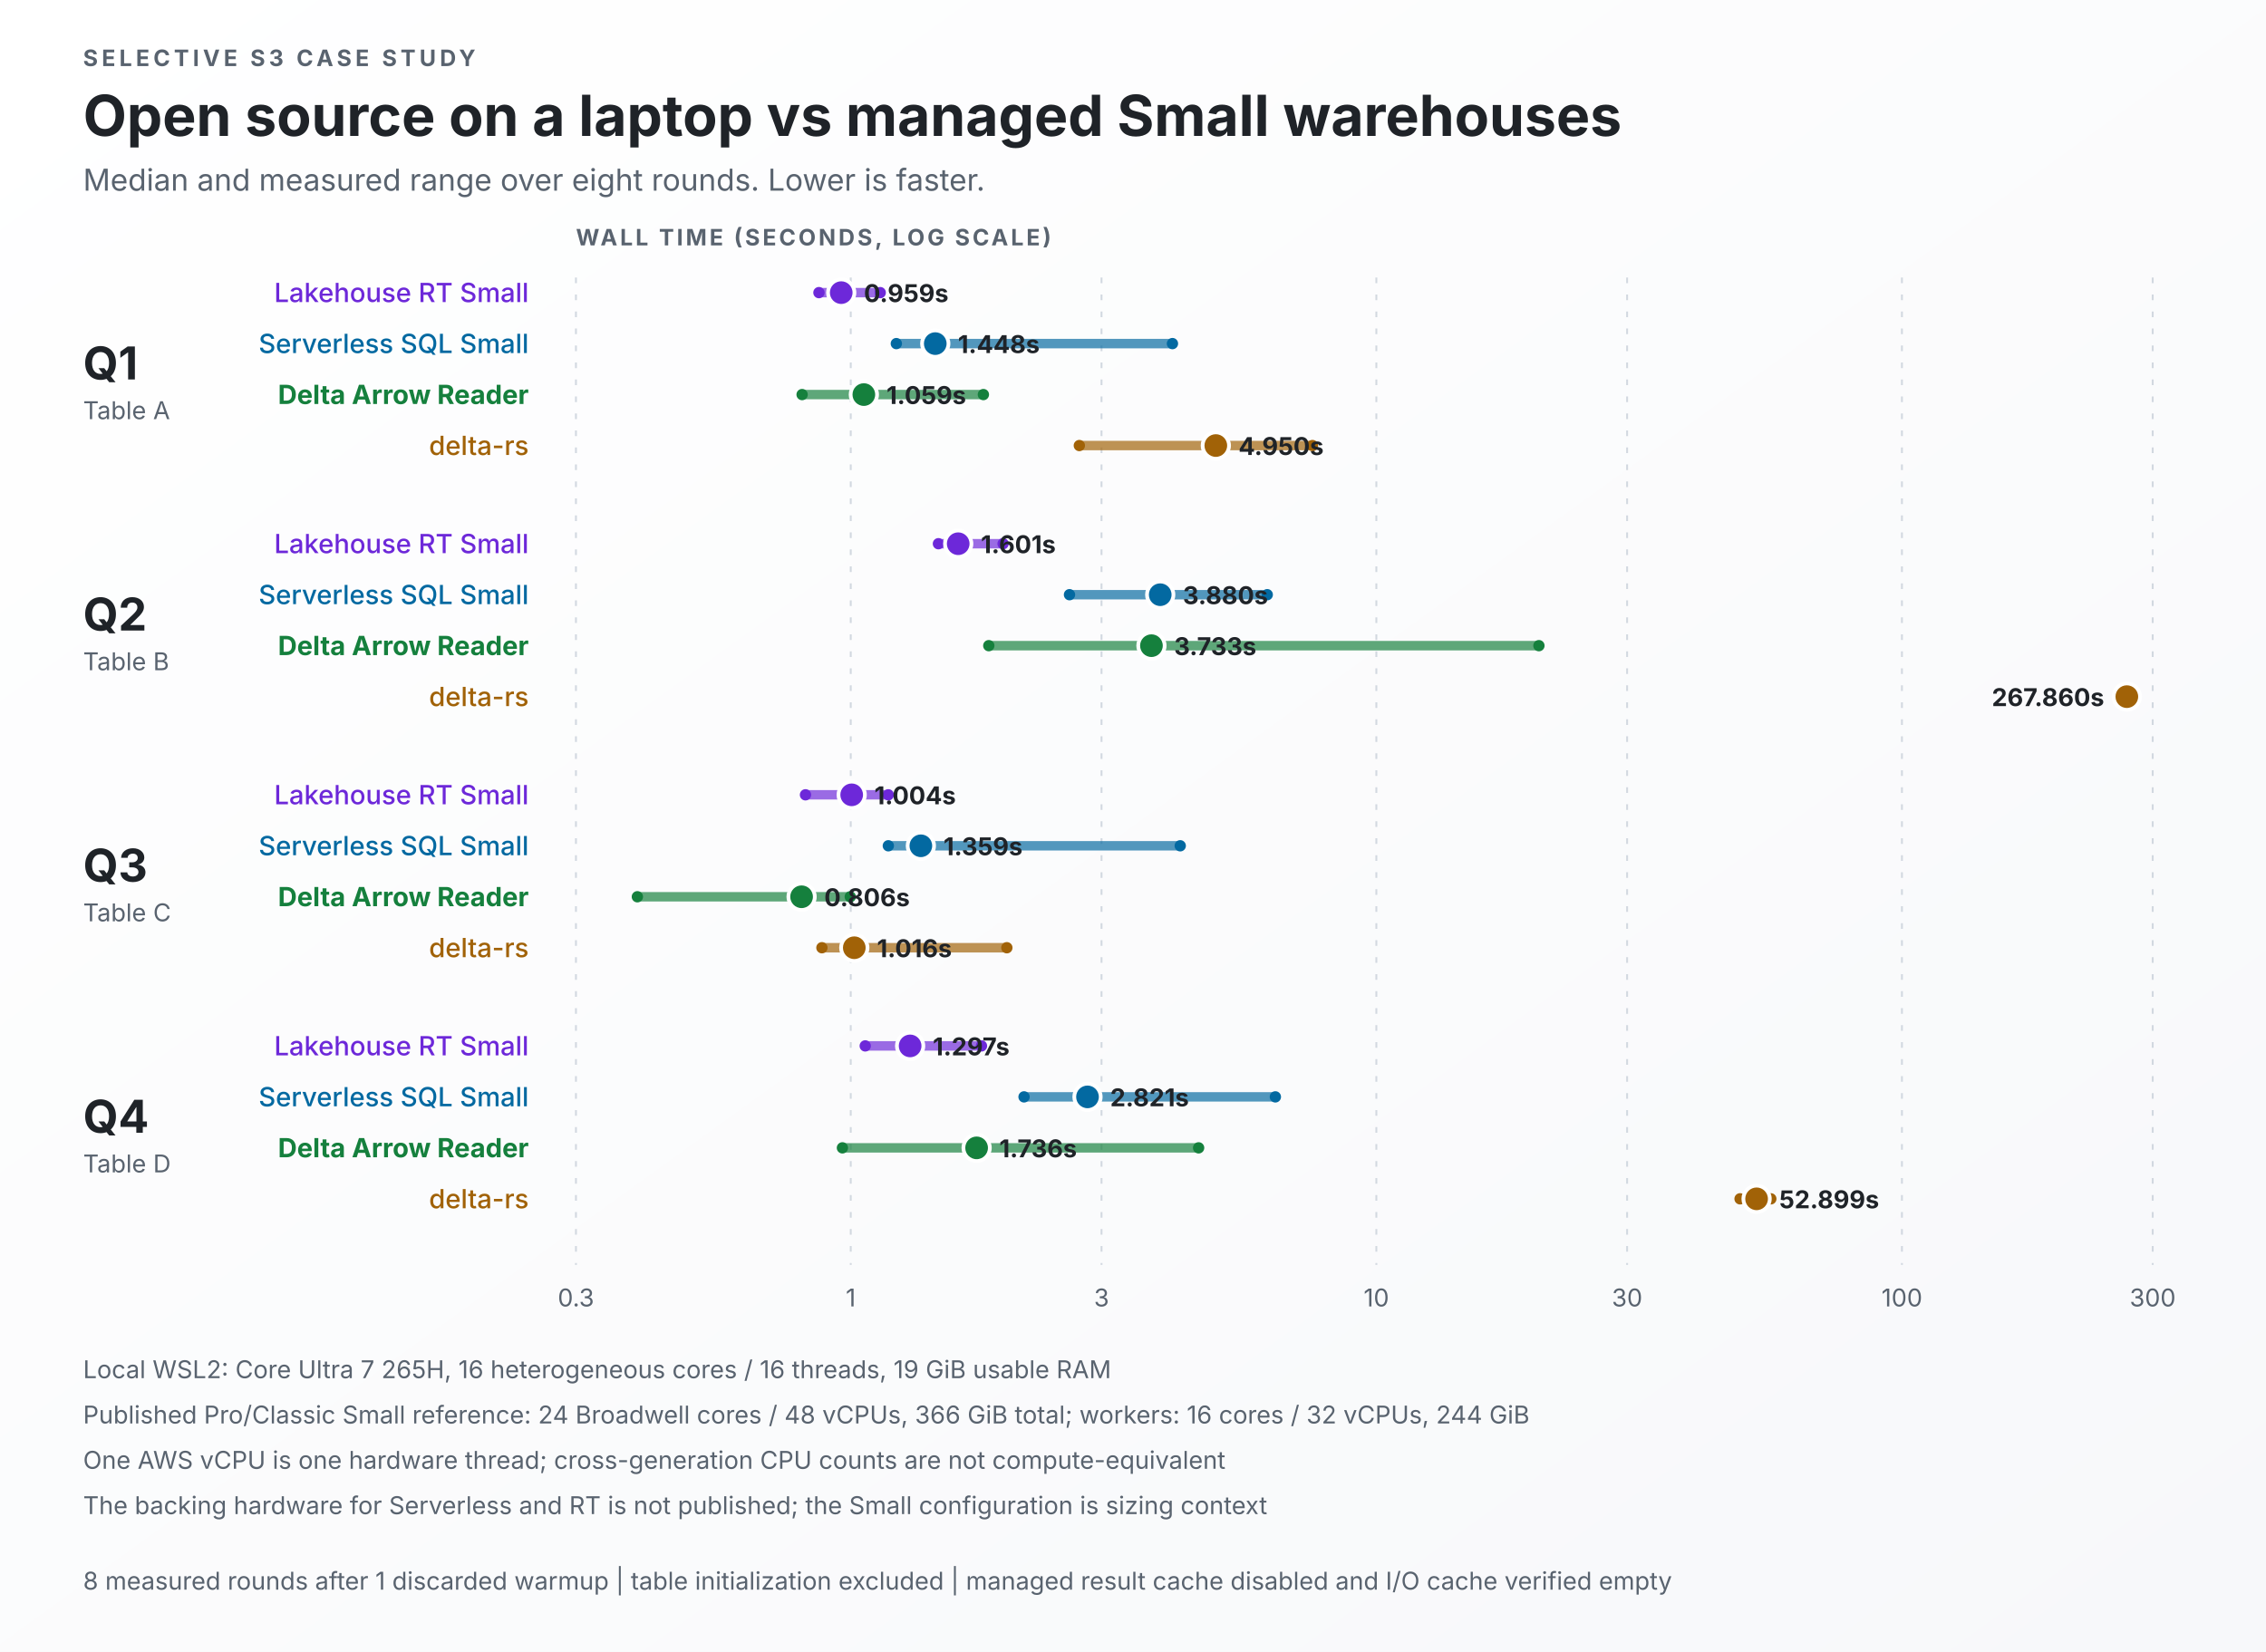
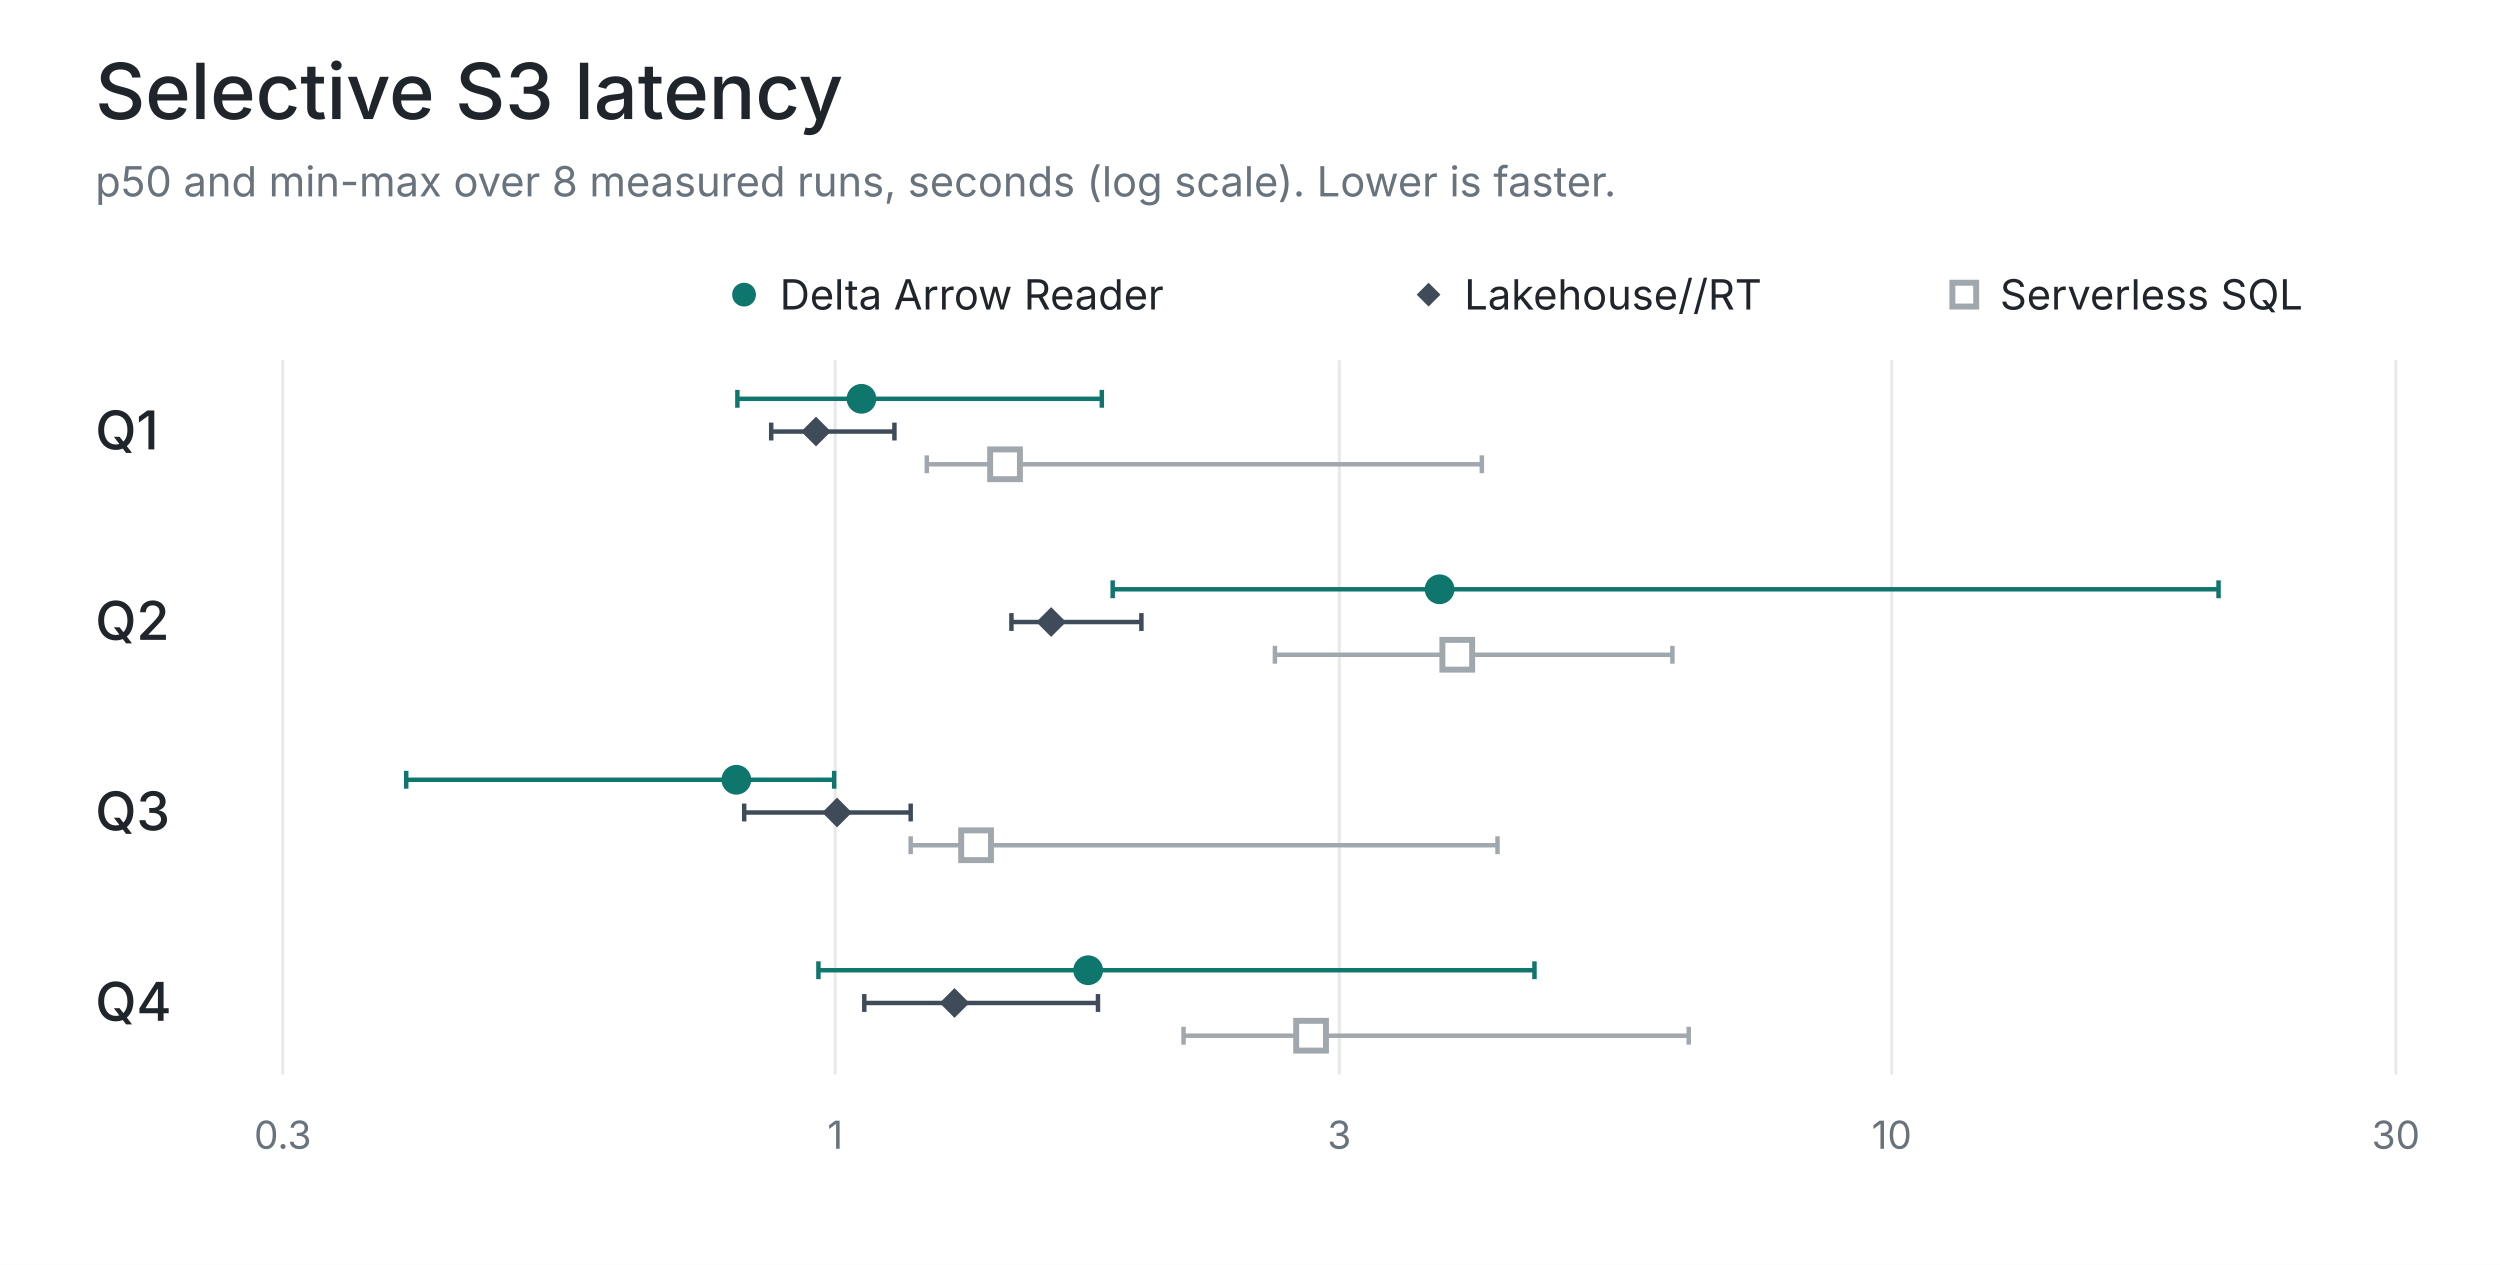
- <svg xmlns="http://www.w3.org/2000/svg" width="1200" height="875" viewBox="0 0 1200 875" role="img" aria-labelledby="title description">
-   <style>text{font-family:Inter,ui-sans-serif,-apple-system,BlinkMacSystemFont,"Segoe UI",sans-serif}</style>
-   <defs>
-     <linearGradient id="page" x1="0" y1="0" x2="1" y2="1">
-       <stop offset="0" stop-color="#ffffff" />
-       <stop offset="1" stop-color="#f7f8fa" />
-     </linearGradient>
-   </defs>
-   <rect width="1200" height="875" fill="url(#page)" />
-   <text x="44" y="35" fill="#59636f" font-size="12" font-weight="700" letter-spacing="2">SELECTIVE S3 CASE STUDY</text>
-   <text x="44" y="72" fill="#1f2328" font-size="30" font-weight="700">Open source on a laptop vs managed Small warehouses</text>
-   <text x="44" y="101" fill="#59636f" font-size="16">Median and measured range over eight rounds. Lower is faster.</text>
-   <text x="305" y="130" fill="#59636f" font-size="12" font-weight="700" letter-spacing="1.4">WALL TIME (SECONDS, LOG SCALE)</text>
-   <line x1="305.00" y1="147" x2="305.00" y2="670" stroke="#d2d8e0" stroke-dasharray="3 6" />
-   <text x="305.00" y="692" text-anchor="middle" fill="#59636f" font-size="13">0.3</text>
-   <line x1="450.53" y1="147" x2="450.53" y2="670" stroke="#d2d8e0" stroke-dasharray="3 6" />
-   <text x="450.53" y="692" text-anchor="middle" fill="#59636f" font-size="13">1</text>
-   <line x1="583.33" y1="147" x2="583.33" y2="670" stroke="#d2d8e0" stroke-dasharray="3 6" />
-   <text x="583.33" y="692" text-anchor="middle" fill="#59636f" font-size="13">3</text>
-   <line x1="728.87" y1="147" x2="728.87" y2="670" stroke="#d2d8e0" stroke-dasharray="3 6" />
-   <text x="728.87" y="692" text-anchor="middle" fill="#59636f" font-size="13">10</text>
-   <line x1="861.67" y1="147" x2="861.67" y2="670" stroke="#d2d8e0" stroke-dasharray="3 6" />
-   <text x="861.67" y="692" text-anchor="middle" fill="#59636f" font-size="13">30</text>
-   <line x1="1007.20" y1="147" x2="1007.20" y2="670" stroke="#d2d8e0" stroke-dasharray="3 6" />
-   <text x="1007.20" y="692" text-anchor="middle" fill="#59636f" font-size="13">100</text>
-   <line x1="1140.00" y1="147" x2="1140.00" y2="670" stroke="#d2d8e0" stroke-dasharray="3 6" />
-   <text x="1140.00" y="692" text-anchor="middle" fill="#59636f" font-size="13">300</text>
-   <text x="44" y="201" fill="#1f2328" font-size="24" font-weight="700">Q1</text>
-   <text x="44" y="222" fill="#59636f" font-size="13">Table A</text>
-   <text x="280" y="160" text-anchor="end" fill="#6d28d9" font-size="14" font-weight="500">Lakehouse RT Small</text>
-   <line x1="433.68" y1="155" x2="466.14" y2="155" stroke="#6d28d9" stroke-width="5" stroke-linecap="round" stroke-opacity="0.68" />
-   <circle cx="433.68" cy="155" r="3" fill="#6d28d9" />
-   <circle cx="466.14" cy="155" r="3" fill="#6d28d9" />
-   <circle cx="445.48" cy="155" r="7" fill="#6d28d9" stroke="#ffffff" stroke-width="2" />
-   <text x="457.48" y="160" text-anchor="start" fill="#1f2328" font-size="13" font-weight="700">0.959s</text>
-   <text x="280" y="187" text-anchor="end" fill="#0369a1" font-size="14" font-weight="500">Serverless SQL Small</text>
-   <line x1="474.67" y1="182" x2="620.89" y2="182" stroke="#0369a1" stroke-width="5" stroke-linecap="round" stroke-opacity="0.68" />
-   <circle cx="474.67" cy="182" r="3" fill="#0369a1" />
-   <circle cx="620.89" cy="182" r="3" fill="#0369a1" />
-   <circle cx="495.28" cy="182" r="7" fill="#0369a1" stroke="#ffffff" stroke-width="2" />
-   <text x="507.28" y="187" text-anchor="start" fill="#1f2328" font-size="13" font-weight="700">1.448s</text>
-   <text x="280" y="214" text-anchor="end" fill="#15803d" font-size="14" font-weight="700">Delta Arrow Reader</text>
-   <line x1="424.77" y1="209" x2="520.77" y2="209" stroke="#15803d" stroke-width="5" stroke-linecap="round" stroke-opacity="0.68" />
-   <circle cx="424.77" cy="209" r="3" fill="#15803d" />
-   <circle cx="520.77" cy="209" r="3" fill="#15803d" />
-   <circle cx="457.46" cy="209" r="7" fill="#15803d" stroke="#ffffff" stroke-width="2" />
-   <text x="469.46" y="214" text-anchor="start" fill="#1f2328" font-size="13" font-weight="700">1.059s</text>
-   <text x="280" y="241" text-anchor="end" fill="#a16207" font-size="14" font-weight="500">delta-rs</text>
-   <line x1="571.58" y1="236" x2="695.04" y2="236" stroke="#a16207" stroke-width="5" stroke-linecap="round" stroke-opacity="0.68" />
-   <circle cx="571.58" cy="236" r="3" fill="#a16207" />
-   <circle cx="695.04" cy="236" r="3" fill="#a16207" />
-   <circle cx="643.86" cy="236" r="7" fill="#a16207" stroke="#ffffff" stroke-width="2" />
-   <text x="655.86" y="241" text-anchor="start" fill="#1f2328" font-size="13" font-weight="700">4.950s</text>
-   <text x="44" y="334" fill="#1f2328" font-size="24" font-weight="700">Q2</text>
-   <text x="44" y="355" fill="#59636f" font-size="13">Table B</text>
-   <text x="280" y="293" text-anchor="end" fill="#6d28d9" font-size="14" font-weight="500">Lakehouse RT Small</text>
-   <line x1="496.96" y1="288" x2="531.20" y2="288" stroke="#6d28d9" stroke-width="5" stroke-linecap="round" stroke-opacity="0.68" />
-   <circle cx="496.96" cy="288" r="3" fill="#6d28d9" />
-   <circle cx="531.20" cy="288" r="3" fill="#6d28d9" />
-   <circle cx="507.43" cy="288" r="7" fill="#6d28d9" stroke="#ffffff" stroke-width="2" />
-   <text x="519.43" y="293" text-anchor="start" fill="#1f2328" font-size="13" font-weight="700">1.601s</text>
-   <text x="280" y="320" text-anchor="end" fill="#0369a1" font-size="14" font-weight="500">Serverless SQL Small</text>
-   <line x1="566.37" y1="315" x2="671.09" y2="315" stroke="#0369a1" stroke-width="5" stroke-linecap="round" stroke-opacity="0.68" />
-   <circle cx="566.37" cy="315" r="3" fill="#0369a1" />
-   <circle cx="671.09" cy="315" r="3" fill="#0369a1" />
-   <circle cx="614.41" cy="315" r="7" fill="#0369a1" stroke="#ffffff" stroke-width="2" />
-   <text x="626.41" y="320" text-anchor="start" fill="#1f2328" font-size="13" font-weight="700">3.880s</text>
-   <text x="280" y="347" text-anchor="end" fill="#15803d" font-size="14" font-weight="700">Delta Arrow Reader</text>
-   <line x1="523.63" y1="342" x2="814.96" y2="342" stroke="#15803d" stroke-width="5" stroke-linecap="round" stroke-opacity="0.68" />
-   <circle cx="523.63" cy="342" r="3" fill="#15803d" />
-   <circle cx="814.96" cy="342" r="3" fill="#15803d" />
-   <circle cx="609.76" cy="342" r="7" fill="#15803d" stroke="#ffffff" stroke-width="2" />
-   <text x="621.76" y="347" text-anchor="start" fill="#1f2328" font-size="13" font-weight="700">3.733s</text>
-   <text x="280" y="374" text-anchor="end" fill="#a16207" font-size="14" font-weight="500">delta-rs</text>
-   <line x1="1121.77" y1="369" x2="1129.43" y2="369" stroke="#a16207" stroke-width="5" stroke-linecap="round" stroke-opacity="0.68" />
-   <circle cx="1121.77" cy="369" r="3" fill="#a16207" />
-   <circle cx="1129.43" cy="369" r="3" fill="#a16207" />
-   <circle cx="1126.30" cy="369" r="7" fill="#a16207" stroke="#ffffff" stroke-width="2" />
-   <text x="1114.30" y="374" text-anchor="end" fill="#1f2328" font-size="13" font-weight="700">267.860s</text>
-   <text x="44" y="467" fill="#1f2328" font-size="24" font-weight="700">Q3</text>
-   <text x="44" y="488" fill="#59636f" font-size="13">Table C</text>
-   <text x="280" y="426" text-anchor="end" fill="#6d28d9" font-size="14" font-weight="500">Lakehouse RT Small</text>
-   <line x1="426.56" y1="421" x2="470.42" y2="421" stroke="#6d28d9" stroke-width="5" stroke-linecap="round" stroke-opacity="0.68" />
-   <circle cx="426.56" cy="421" r="3" fill="#6d28d9" />
-   <circle cx="470.42" cy="421" r="3" fill="#6d28d9" />
-   <circle cx="451.02" cy="421" r="7" fill="#6d28d9" stroke="#ffffff" stroke-width="2" />
-   <text x="463.02" y="426" text-anchor="start" fill="#1f2328" font-size="13" font-weight="700">1.004s</text>
-   <text x="280" y="453" text-anchor="end" fill="#0369a1" font-size="14" font-weight="500">Serverless SQL Small</text>
-   <line x1="470.43" y1="448" x2="625.01" y2="448" stroke="#0369a1" stroke-width="5" stroke-linecap="round" stroke-opacity="0.68" />
-   <circle cx="470.43" cy="448" r="3" fill="#0369a1" />
-   <circle cx="625.01" cy="448" r="3" fill="#0369a1" />
-   <circle cx="487.65" cy="448" r="7" fill="#0369a1" stroke="#ffffff" stroke-width="2" />
-   <text x="499.65" y="453" text-anchor="start" fill="#1f2328" font-size="13" font-weight="700">1.359s</text>
-   <text x="280" y="480" text-anchor="end" fill="#15803d" font-size="14" font-weight="700">Delta Arrow Reader</text>
-   <line x1="337.53" y1="475" x2="450.27" y2="475" stroke="#15803d" stroke-width="5" stroke-linecap="round" stroke-opacity="0.68" />
-   <circle cx="337.53" cy="475" r="3" fill="#15803d" />
-   <circle cx="450.27" cy="475" r="3" fill="#15803d" />
-   <circle cx="424.49" cy="475" r="7" fill="#15803d" stroke="#ffffff" stroke-width="2" />
-   <text x="436.49" y="480" text-anchor="start" fill="#1f2328" font-size="13" font-weight="700">0.806s</text>
-   <text x="280" y="507" text-anchor="end" fill="#a16207" font-size="14" font-weight="500">delta-rs</text>
-   <line x1="435.26" y1="502" x2="533.20" y2="502" stroke="#a16207" stroke-width="5" stroke-linecap="round" stroke-opacity="0.68" />
-   <circle cx="435.26" cy="502" r="3" fill="#a16207" />
-   <circle cx="533.20" cy="502" r="3" fill="#a16207" />
-   <circle cx="452.40" cy="502" r="7" fill="#a16207" stroke="#ffffff" stroke-width="2" />
-   <text x="464.40" y="507" text-anchor="start" fill="#1f2328" font-size="13" font-weight="700">1.016s</text>
-   <text x="44" y="600" fill="#1f2328" font-size="24" font-weight="700">Q4</text>
-   <text x="44" y="621" fill="#59636f" font-size="13">Table D</text>
-   <text x="280" y="559" text-anchor="end" fill="#6d28d9" font-size="14" font-weight="500">Lakehouse RT Small</text>
-   <line x1="458.20" y1="554" x2="519.76" y2="554" stroke="#6d28d9" stroke-width="5" stroke-linecap="round" stroke-opacity="0.68" />
-   <circle cx="458.20" cy="554" r="3" fill="#6d28d9" />
-   <circle cx="519.76" cy="554" r="3" fill="#6d28d9" />
-   <circle cx="481.97" cy="554" r="7" fill="#6d28d9" stroke="#ffffff" stroke-width="2" />
-   <text x="493.97" y="559" text-anchor="start" fill="#1f2328" font-size="13" font-weight="700">1.297s</text>
-   <text x="280" y="586" text-anchor="end" fill="#0369a1" font-size="14" font-weight="500">Serverless SQL Small</text>
-   <line x1="542.30" y1="581" x2="675.39" y2="581" stroke="#0369a1" stroke-width="5" stroke-linecap="round" stroke-opacity="0.68" />
-   <circle cx="542.30" cy="581" r="3" fill="#0369a1" />
-   <circle cx="675.39" cy="581" r="3" fill="#0369a1" />
-   <circle cx="575.90" cy="581" r="7" fill="#0369a1" stroke="#ffffff" stroke-width="2" />
-   <text x="587.90" y="586" text-anchor="start" fill="#1f2328" font-size="13" font-weight="700">2.821s</text>
-   <text x="280" y="613" text-anchor="end" fill="#15803d" font-size="14" font-weight="700">Delta Arrow Reader</text>
-   <line x1="446.12" y1="608" x2="634.75" y2="608" stroke="#15803d" stroke-width="5" stroke-linecap="round" stroke-opacity="0.68" />
-   <circle cx="446.12" cy="608" r="3" fill="#15803d" />
-   <circle cx="634.75" cy="608" r="3" fill="#15803d" />
-   <circle cx="517.18" cy="608" r="7" fill="#15803d" stroke="#ffffff" stroke-width="2" />
-   <text x="529.18" y="613" text-anchor="start" fill="#1f2328" font-size="13" font-weight="700">1.736s</text>
-   <text x="280" y="640" text-anchor="end" fill="#a16207" font-size="14" font-weight="500">delta-rs</text>
-   <line x1="921.48" y1="635" x2="937.77" y2="635" stroke="#a16207" stroke-width="5" stroke-linecap="round" stroke-opacity="0.68" />
-   <circle cx="921.48" cy="635" r="3" fill="#a16207" />
-   <circle cx="937.77" cy="635" r="3" fill="#a16207" />
-   <circle cx="930.23" cy="635" r="7" fill="#a16207" stroke="#ffffff" stroke-width="2" />
-   <text x="942.23" y="640" text-anchor="start" fill="#1f2328" font-size="13" font-weight="700">52.899s</text>
-   <text x="44" y="730" fill="#59636f" font-size="13">Local WSL2: Core Ultra 7 265H, 16 heterogeneous cores / 16 threads, 19 GiB usable RAM</text>
-   <text x="44" y="754" fill="#59636f" font-size="13">Published Pro/Classic Small reference: 24 Broadwell cores / 48 vCPUs, 366 GiB total; workers: 16 cores / 32 vCPUs, 244 GiB</text>
-   <text x="44" y="778" fill="#59636f" font-size="13">One AWS vCPU is one hardware thread; cross-generation CPU counts are not compute-equivalent</text>
-   <text x="44" y="802" fill="#59636f" font-size="13">The backing hardware for Serverless and RT is not published; the Small configuration is sizing context</text>
-   <text x="44" y="842" fill="#59636f" font-size="13">8 measured rounds after 1 discarded warmup | table initialization excluded | managed result cache disabled and I/O cache verified empty</text>
+ <svg xmlns="http://www.w3.org/2000/svg" width="840" height="425" viewBox="0 0 840 425" role="img" aria-labelledby="title description">
+   <style>text{font-family:Inter,ui-sans-serif,-apple-system,BlinkMacSystemFont,"Segoe UI",sans-serif;font-variant-numeric:tabular-nums}</style>
+   <rect width="840" height="425" fill="#ffffff" />
+   <text x="32" y="40" fill="#20252b" font-size="26" font-weight="500">Selective S3 latency</text>
+   <text x="32" y="66" fill="#68737d" font-size="14">p50 and min-max over 8 measured runs, seconds (log scale). Lower is faster.</text>
+   <circle cx="250" cy="99" r="4" fill="#0f766e" />
+   <text x="262" y="104" fill="#20252b" font-size="14" font-weight="400">Delta Arrow Reader</text>
+   <polygon points="480,95 484,99 480,103 476,99" fill="#3f4b59" />
+   <text x="492" y="104" fill="#20252b" font-size="14" font-weight="400">Lakehouse//RT</text>
+   <rect x="656" y="95" width="8" height="8" fill="#ffffff" stroke="#a0a7ad" stroke-width="2" />
+   <text x="672" y="104" fill="#20252b" font-size="14" font-weight="400">Serverless SQL</text>
+   <line x1="95.00" y1="121" x2="95.00" y2="361" stroke="#e7e9e7" />
+   <text x="95.00" y="386" text-anchor="middle" fill="#68737d" font-size="13">0.3</text>
+   <line x1="280.62" y1="121" x2="280.62" y2="361" stroke="#e7e9e7" />
+   <text x="280.62" y="386" text-anchor="middle" fill="#68737d" font-size="13">1</text>
+   <line x1="450.00" y1="121" x2="450.00" y2="361" stroke="#e7e9e7" />
+   <text x="450.00" y="386" text-anchor="middle" fill="#68737d" font-size="13">3</text>
+   <line x1="635.62" y1="121" x2="635.62" y2="361" stroke="#e7e9e7" />
+   <text x="635.62" y="386" text-anchor="middle" fill="#68737d" font-size="13">10</text>
+   <line x1="805.00" y1="121" x2="805.00" y2="361" stroke="#e7e9e7" />
+   <text x="805.00" y="386" text-anchor="middle" fill="#68737d" font-size="13">30</text>
+   <text x="32" y="151" fill="#20252b" font-size="18" font-weight="500">Q1</text>
+   <line x1="247.76" y1="134" x2="370.21" y2="134" stroke="#0f766e" stroke-width="1.5" />
+   <line x1="247.76" y1="131" x2="247.76" y2="137" stroke="#0f766e" stroke-width="1.5" />
+   <line x1="370.21" y1="131" x2="370.21" y2="137" stroke="#0f766e" stroke-width="1.5" />
+   <circle cx="289.45" cy="134" r="5" fill="#0f766e" />
+   <line x1="259.12" y1="145" x2="300.53" y2="145" stroke="#3f4b59" stroke-width="1.5" />
+   <line x1="259.12" y1="142" x2="259.12" y2="148" stroke="#3f4b59" stroke-width="1.5" />
+   <line x1="300.53" y1="142" x2="300.53" y2="148" stroke="#3f4b59" stroke-width="1.5" />
+   <polygon points="274.18,140 279.18,145 274.18,150 269.18,145" fill="#3f4b59" />
+   <line x1="311.40" y1="156" x2="497.90" y2="156" stroke="#a0a7ad" stroke-width="1.5" />
+   <line x1="311.40" y1="153" x2="311.40" y2="159" stroke="#a0a7ad" stroke-width="1.5" />
+   <line x1="497.90" y1="153" x2="497.90" y2="159" stroke="#a0a7ad" stroke-width="1.5" />
+   <rect x="332.69" y="151" width="10" height="10" fill="#ffffff" stroke="#a0a7ad" stroke-width="2" />
+   <text x="32" y="215" fill="#20252b" font-size="18" font-weight="500">Q2</text>
+   <line x1="373.86" y1="198" x2="745.43" y2="198" stroke="#0f766e" stroke-width="1.5" />
+   <line x1="373.86" y1="195" x2="373.86" y2="201" stroke="#0f766e" stroke-width="1.5" />
+   <line x1="745.43" y1="195" x2="745.43" y2="201" stroke="#0f766e" stroke-width="1.5" />
+   <circle cx="483.7" cy="198" r="5" fill="#0f766e" />
+   <line x1="339.84" y1="209" x2="383.51" y2="209" stroke="#3f4b59" stroke-width="1.5" />
+   <line x1="339.84" y1="206" x2="339.84" y2="212" stroke="#3f4b59" stroke-width="1.5" />
+   <line x1="383.51" y1="206" x2="383.51" y2="212" stroke="#3f4b59" stroke-width="1.5" />
+   <polygon points="353.19,204 358.19,209 353.19,214 348.19,209" fill="#3f4b59" />
+   <line x1="428.37" y1="220" x2="561.93" y2="220" stroke="#a0a7ad" stroke-width="1.5" />
+   <line x1="428.37" y1="217" x2="428.37" y2="223" stroke="#a0a7ad" stroke-width="1.5" />
+   <line x1="561.93" y1="217" x2="561.93" y2="223" stroke="#a0a7ad" stroke-width="1.5" />
+   <rect x="484.64" y="215" width="10" height="10" fill="#ffffff" stroke="#a0a7ad" stroke-width="2" />
+   <text x="32" y="279" fill="#20252b" font-size="18" font-weight="500">Q3</text>
+   <line x1="136.49" y1="262" x2="280.28" y2="262" stroke="#0f766e" stroke-width="1.5" />
+   <line x1="136.49" y1="259" x2="136.49" y2="265" stroke="#0f766e" stroke-width="1.5" />
+   <line x1="280.28" y1="259" x2="280.28" y2="265" stroke="#0f766e" stroke-width="1.5" />
+   <circle cx="247.41" cy="262" r="5" fill="#0f766e" />
+   <line x1="250.05" y1="273" x2="305.99" y2="273" stroke="#3f4b59" stroke-width="1.5" />
+   <line x1="250.05" y1="270" x2="250.05" y2="276" stroke="#3f4b59" stroke-width="1.5" />
+   <line x1="305.99" y1="270" x2="305.99" y2="276" stroke="#3f4b59" stroke-width="1.5" />
+   <polygon points="281.24,268 286.24,273 281.24,278 276.24,273" fill="#3f4b59" />
+   <line x1="305.99" y1="284" x2="503.16" y2="284" stroke="#a0a7ad" stroke-width="1.5" />
+   <line x1="305.99" y1="281" x2="305.99" y2="287" stroke="#a0a7ad" stroke-width="1.5" />
+   <line x1="503.16" y1="281" x2="503.16" y2="287" stroke="#a0a7ad" stroke-width="1.5" />
+   <rect x="322.96" y="279" width="10" height="10" fill="#ffffff" stroke="#a0a7ad" stroke-width="2" />
+   <text x="32" y="343" fill="#20252b" font-size="18" font-weight="500">Q4</text>
+   <line x1="274.99" y1="326" x2="515.58" y2="326" stroke="#0f766e" stroke-width="1.5" />
+   <line x1="274.99" y1="323" x2="274.99" y2="329" stroke="#0f766e" stroke-width="1.5" />
+   <line x1="515.58" y1="323" x2="515.58" y2="329" stroke="#0f766e" stroke-width="1.5" />
+   <circle cx="365.62" cy="326" r="5" fill="#0f766e" />
+   <line x1="290.40" y1="337" x2="368.92" y2="337" stroke="#3f4b59" stroke-width="1.5" />
+   <line x1="290.40" y1="334" x2="290.40" y2="340" stroke="#3f4b59" stroke-width="1.5" />
+   <line x1="368.92" y1="334" x2="368.92" y2="340" stroke="#3f4b59" stroke-width="1.5" />
+   <polygon points="320.71,332 325.71,337 320.71,342 315.71,337" fill="#3f4b59" />
+   <line x1="397.67" y1="348" x2="567.41" y2="348" stroke="#a0a7ad" stroke-width="1.5" />
+   <line x1="397.67" y1="345" x2="397.67" y2="351" stroke="#a0a7ad" stroke-width="1.5" />
+   <line x1="567.41" y1="345" x2="567.41" y2="351" stroke="#a0a7ad" stroke-width="1.5" />
+   <rect x="435.52" y="343" width="10" height="10" fill="#ffffff" stroke="#a0a7ad" stroke-width="2" />
</svg>
